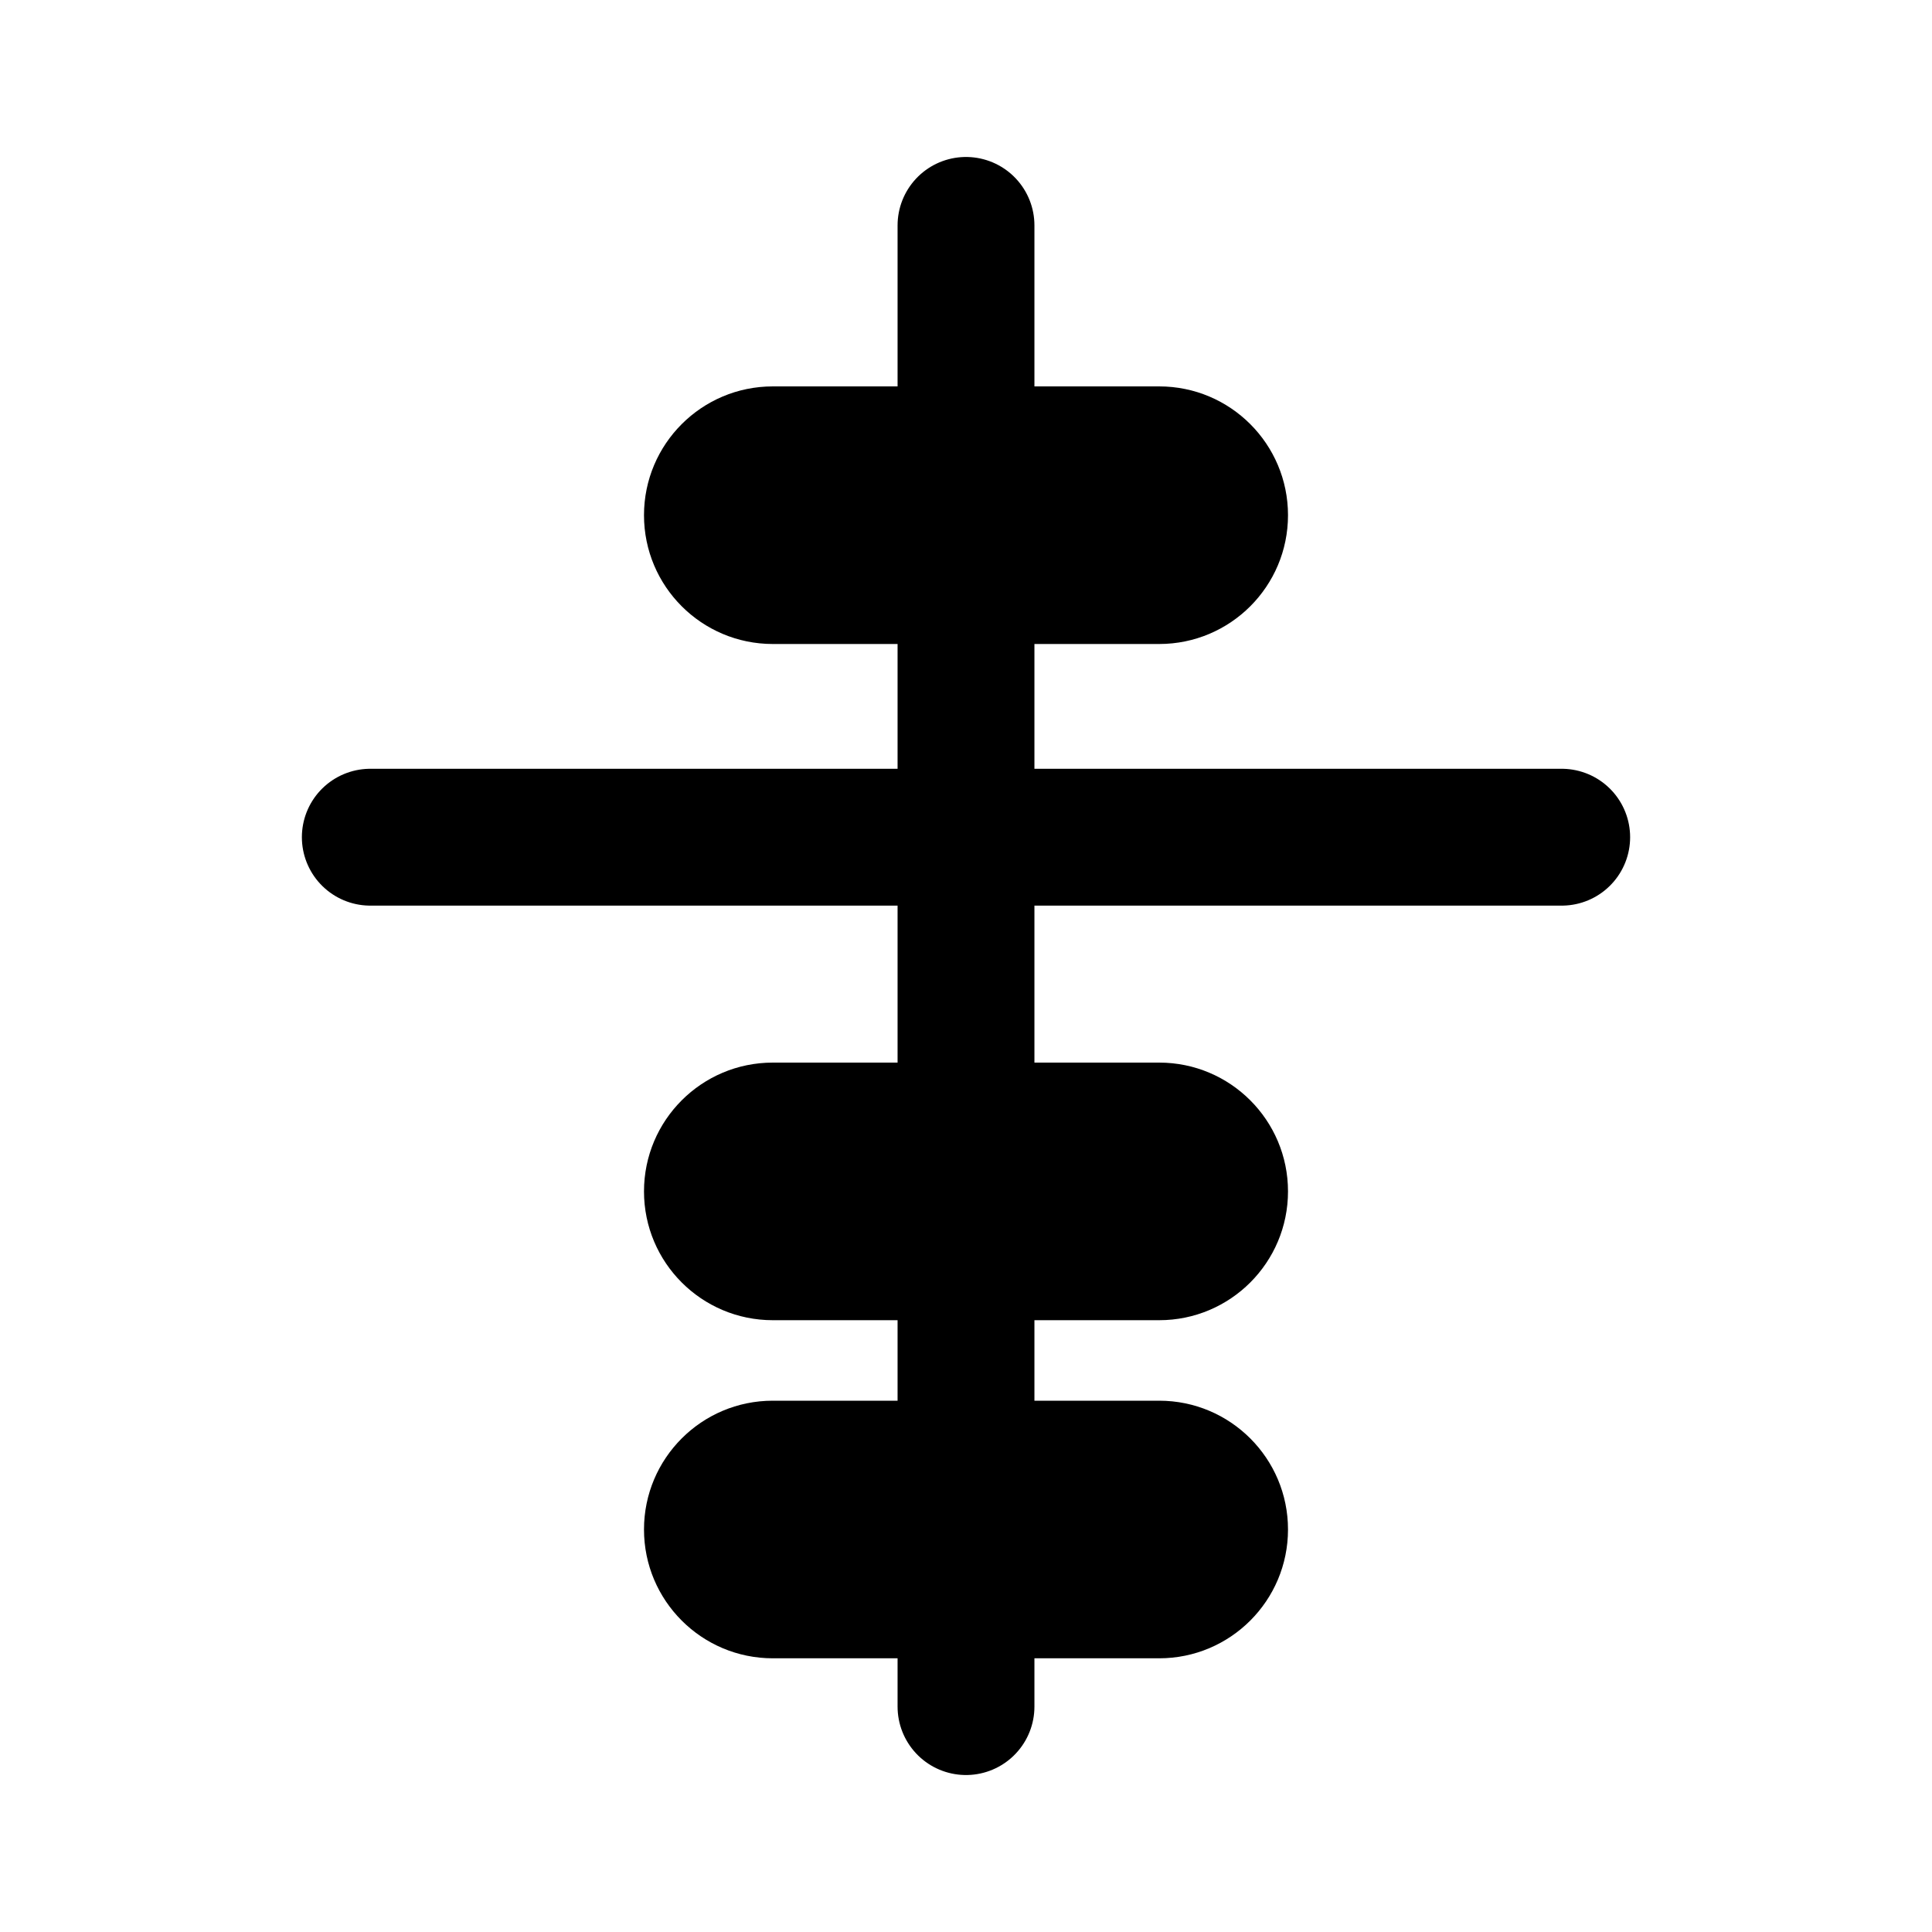
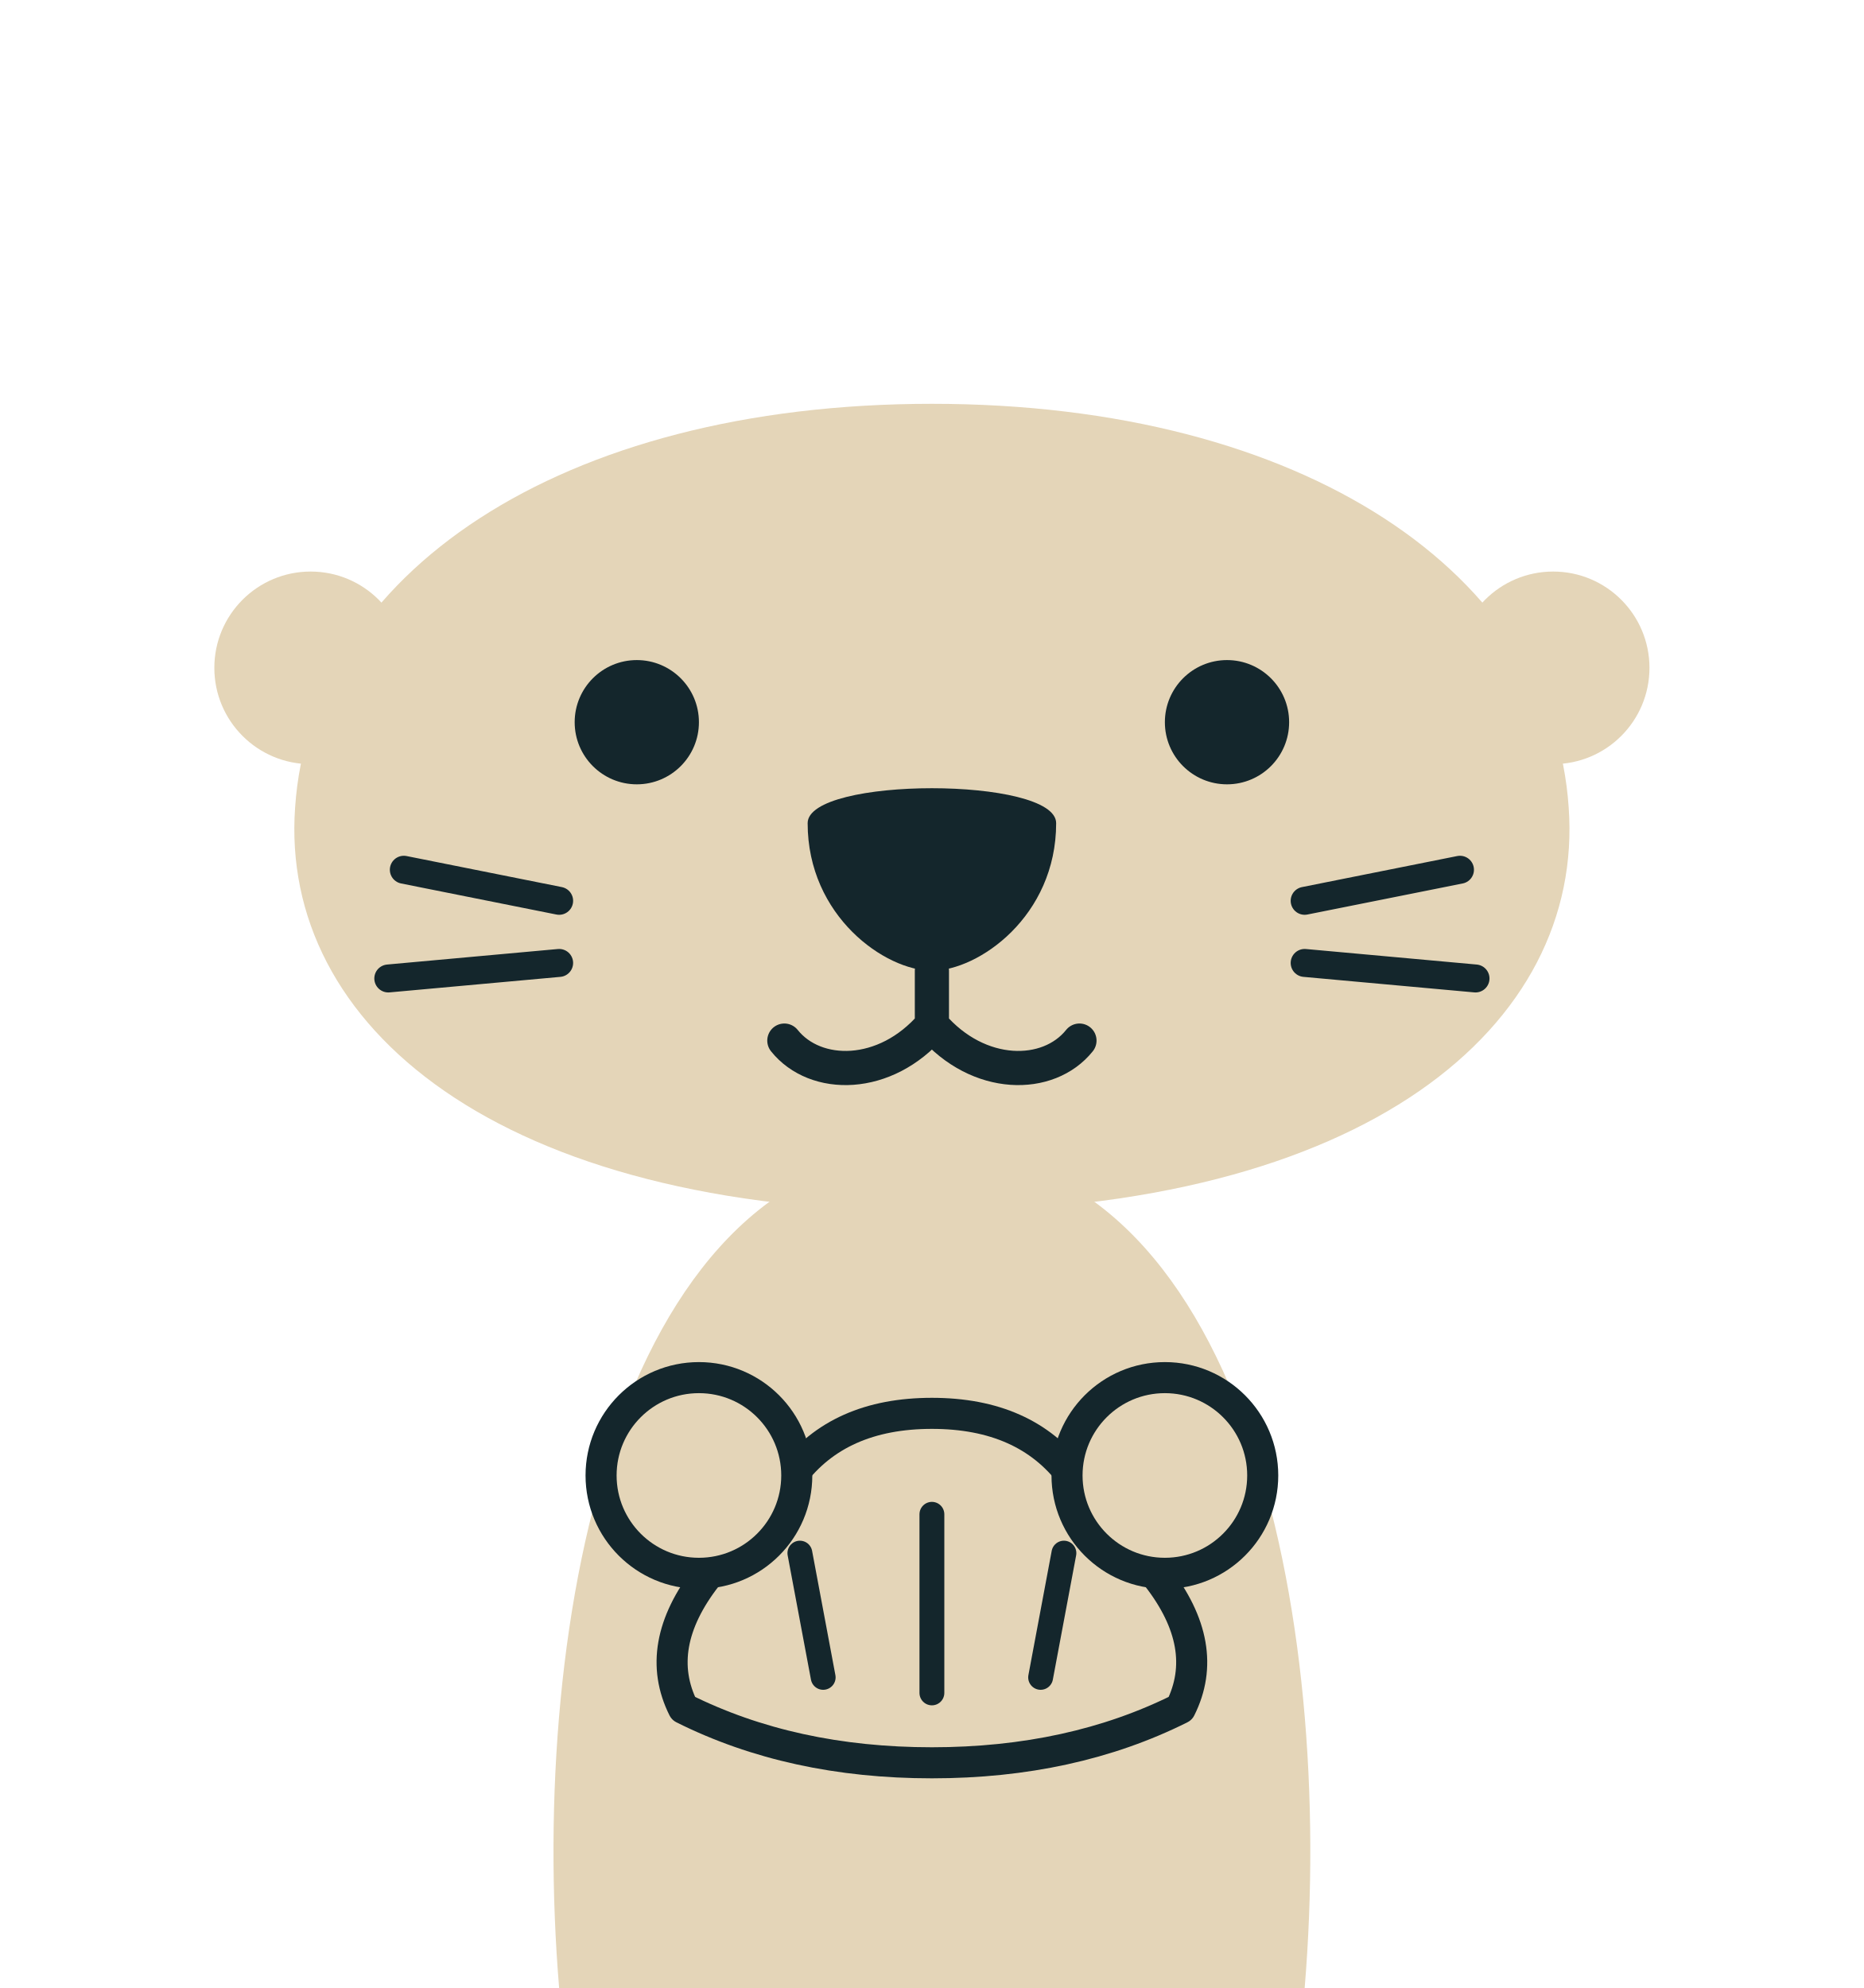
- <svg xmlns="http://www.w3.org/2000/svg" viewBox="0 0 24 24" fill="none" role="img" aria-label="阿贝">
-   <path d="M12 2.8v18.4" stroke="currentColor" stroke-width="1.7" stroke-linecap="round" />
-   <path d="M4.6 10.4h14.8" stroke="currentColor" stroke-width="1.7" stroke-linecap="round" />
-   <rect x="8" y="4.8" width="8" height="3.2" rx="1.6" fill="currentColor" />
-   <rect x="8" y="13.2" width="8" height="3.2" rx="1.6" fill="currentColor" />
-   <rect x="8" y="17.4" width="8" height="3.2" rx="1.6" fill="currentColor" />
+ <svg xmlns="http://www.w3.org/2000/svg" viewBox="0 0 120 128" role="img" aria-label="阿贝">
+   <g fill="#E4D5B8">
+     <path d="M36,128 C34,104 40,74 60,74 C80,74 86,104 84,128 Z" />
+     <circle cx="20" cy="43" r="6.2" />
+     <circle cx="100" cy="43" r="6.2" />
+     <path d="M60,26 C84,26 100,37 101,52 C102,66 88,78 60,78 C32,78 18,66 19,52 C20,37 36,26 60,26 Z" />
+     <path d="M44,110 Q42,106 45.5,101.5 Q45.5,96.5 51,95 Q54,91 60,91 Q66,91 69,95 Q74.5,96.5 74.5,101.5 Q78,106 76,110 Q69,113.5 60,113.5 Q51,113.5 44,110 Z" stroke="#14262C" stroke-width="2" stroke-linejoin="round" />
+     <circle cx="45" cy="95" r="6.3" stroke="#14262C" stroke-width="2" />
+     <circle cx="75" cy="95" r="6.3" stroke="#14262C" stroke-width="2" />
+   </g>
+   <g fill="#14262C">
+     <circle cx="41" cy="46.5" r="4" />
+     <circle cx="79" cy="46.5" r="4" />
+     <path d="M52,53 C52,50 68,50 68,53 C68,59 63,62.5 60,62.5 C57,62.5 52,59 52,53 Z" />
+   </g>
+   <path d="M60,62.5 L60,66 M60,66 C57,69.5 52.5,69.5 50.5,67 M60,66 C63,69.5 67.5,69.5 69.5,67" stroke="#14262C" stroke-width="2.2" fill="none" stroke-linecap="round" />
+   <path d="M36,58 L26,56 M36,62 L25,63 M84,58 L94,56 M84,62 L95,63" stroke="#14262C" stroke-width="1.8" stroke-linecap="round" />
+   <path d="M53,108 L51.5,100 M60,109 L60,97.5 M67,108 L68.5,100" stroke="#14262C" stroke-width="1.6" fill="none" stroke-linecap="round" />
</svg>
